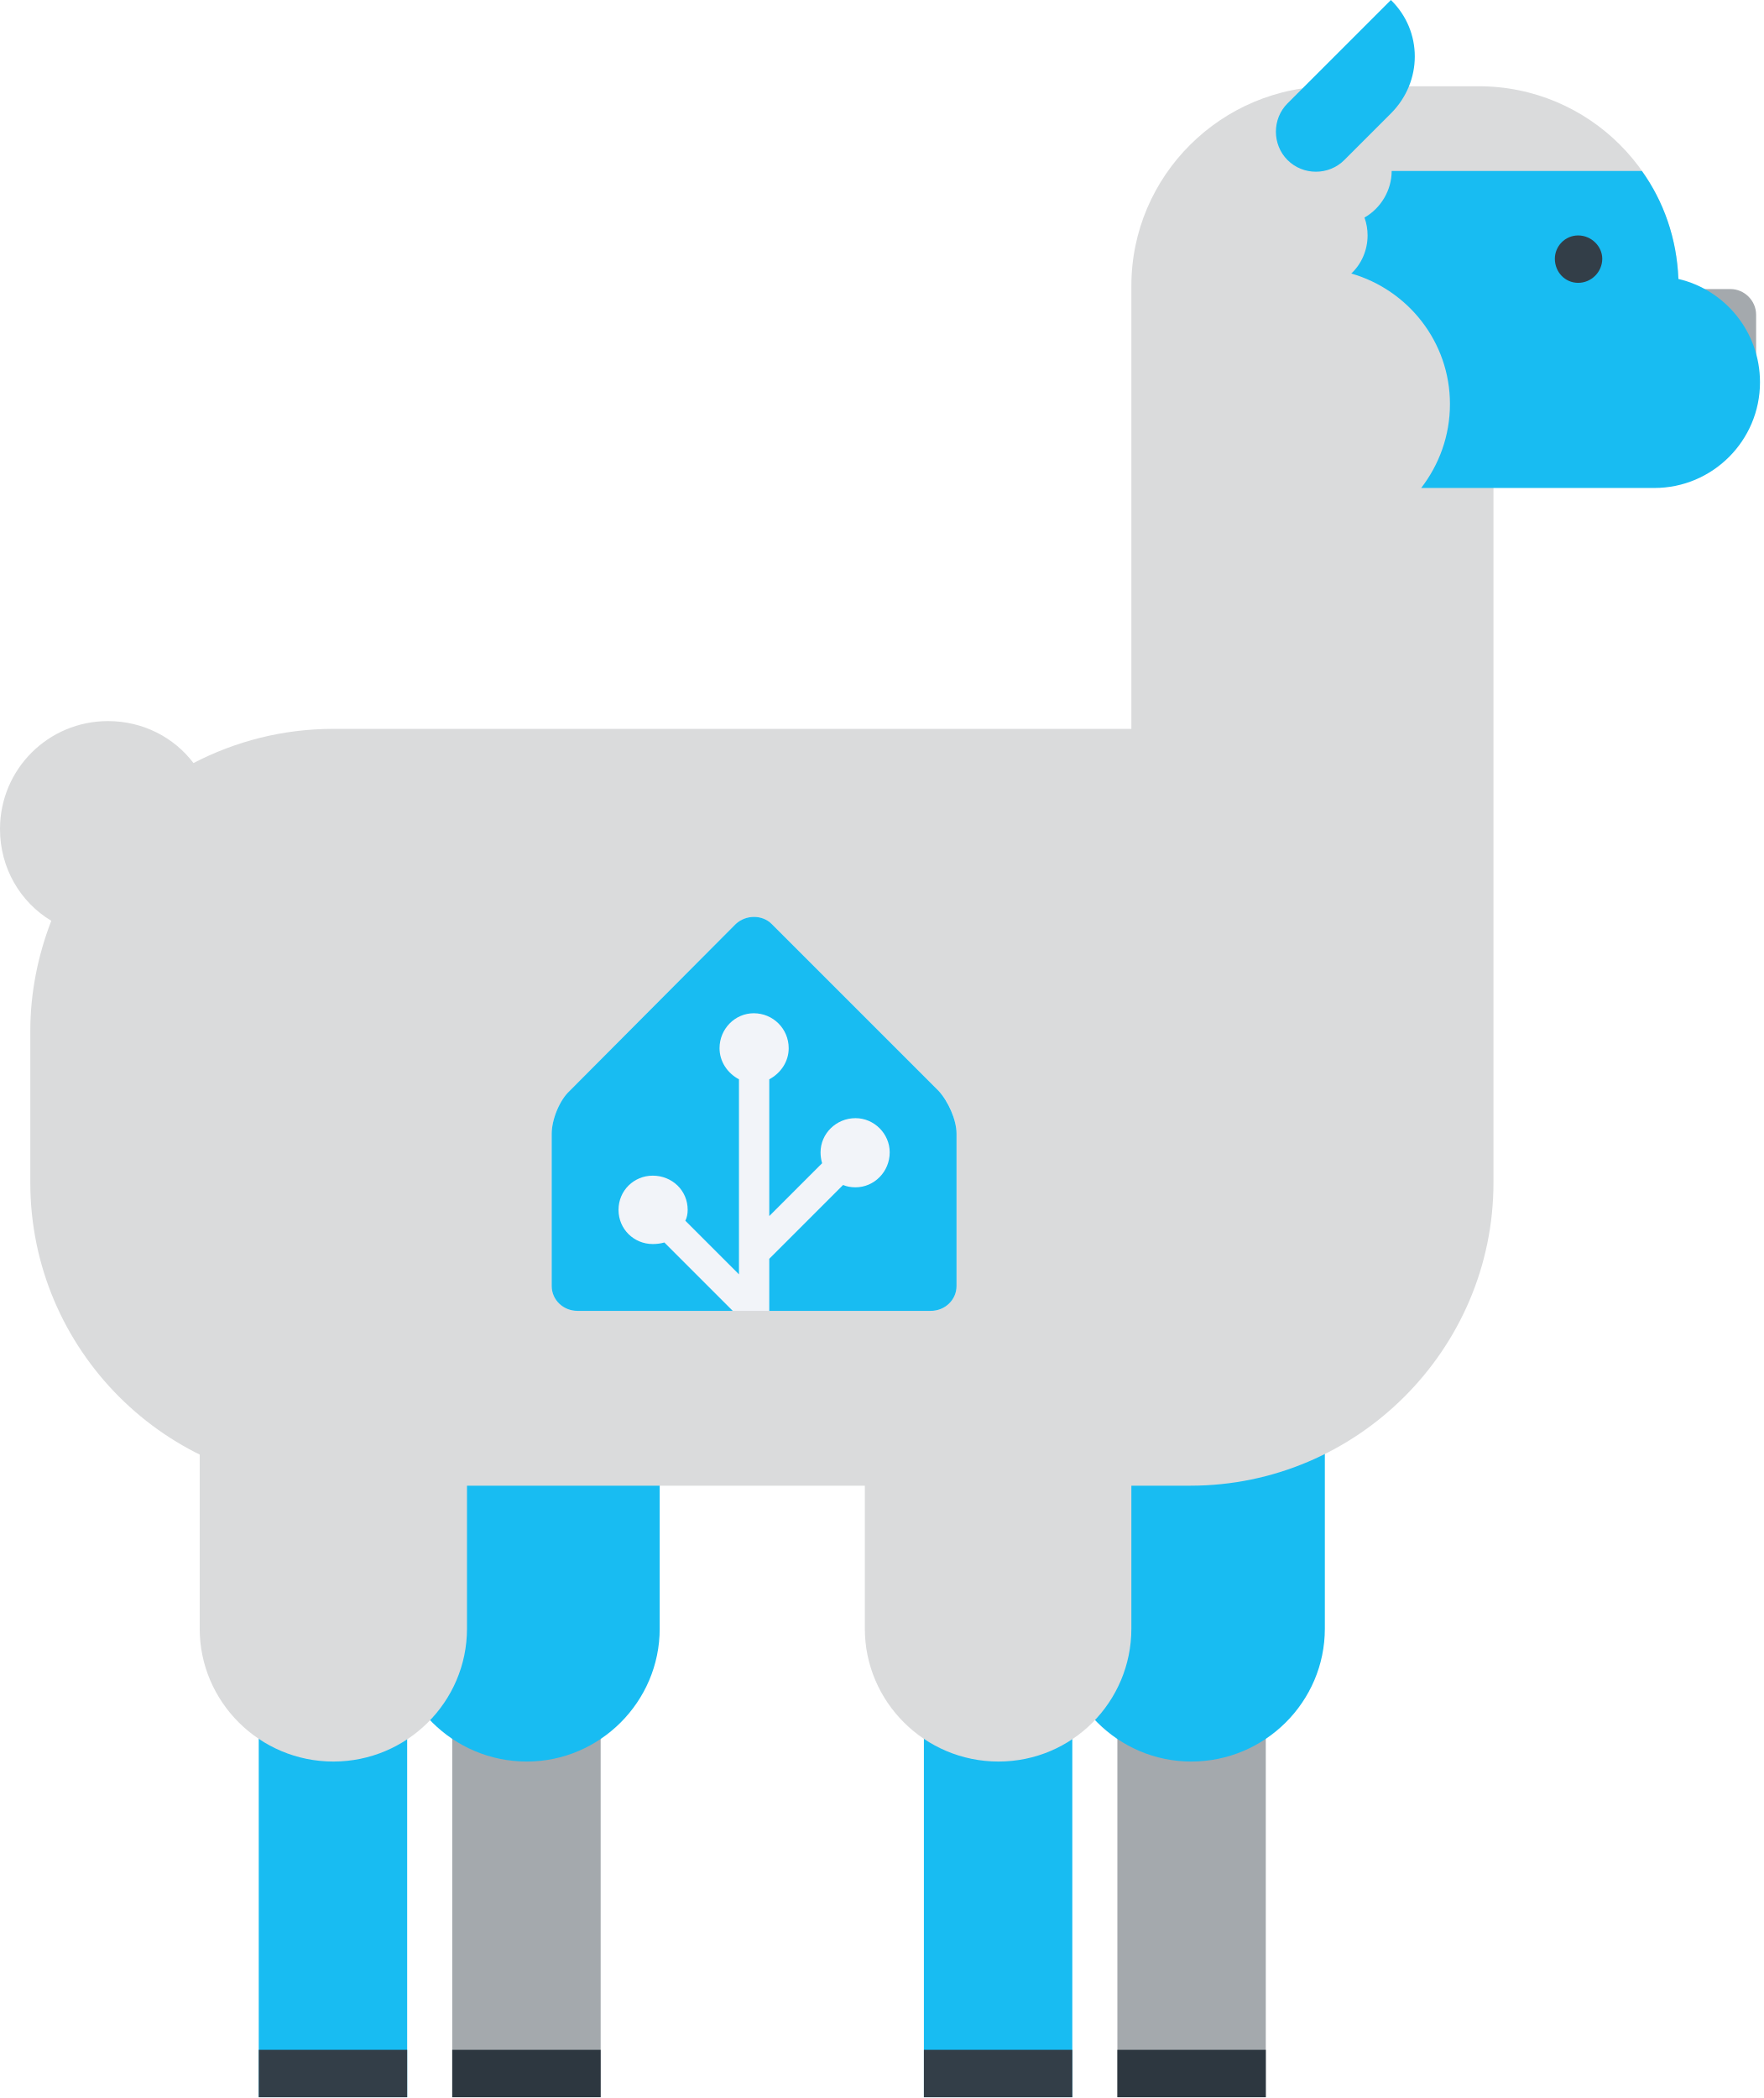
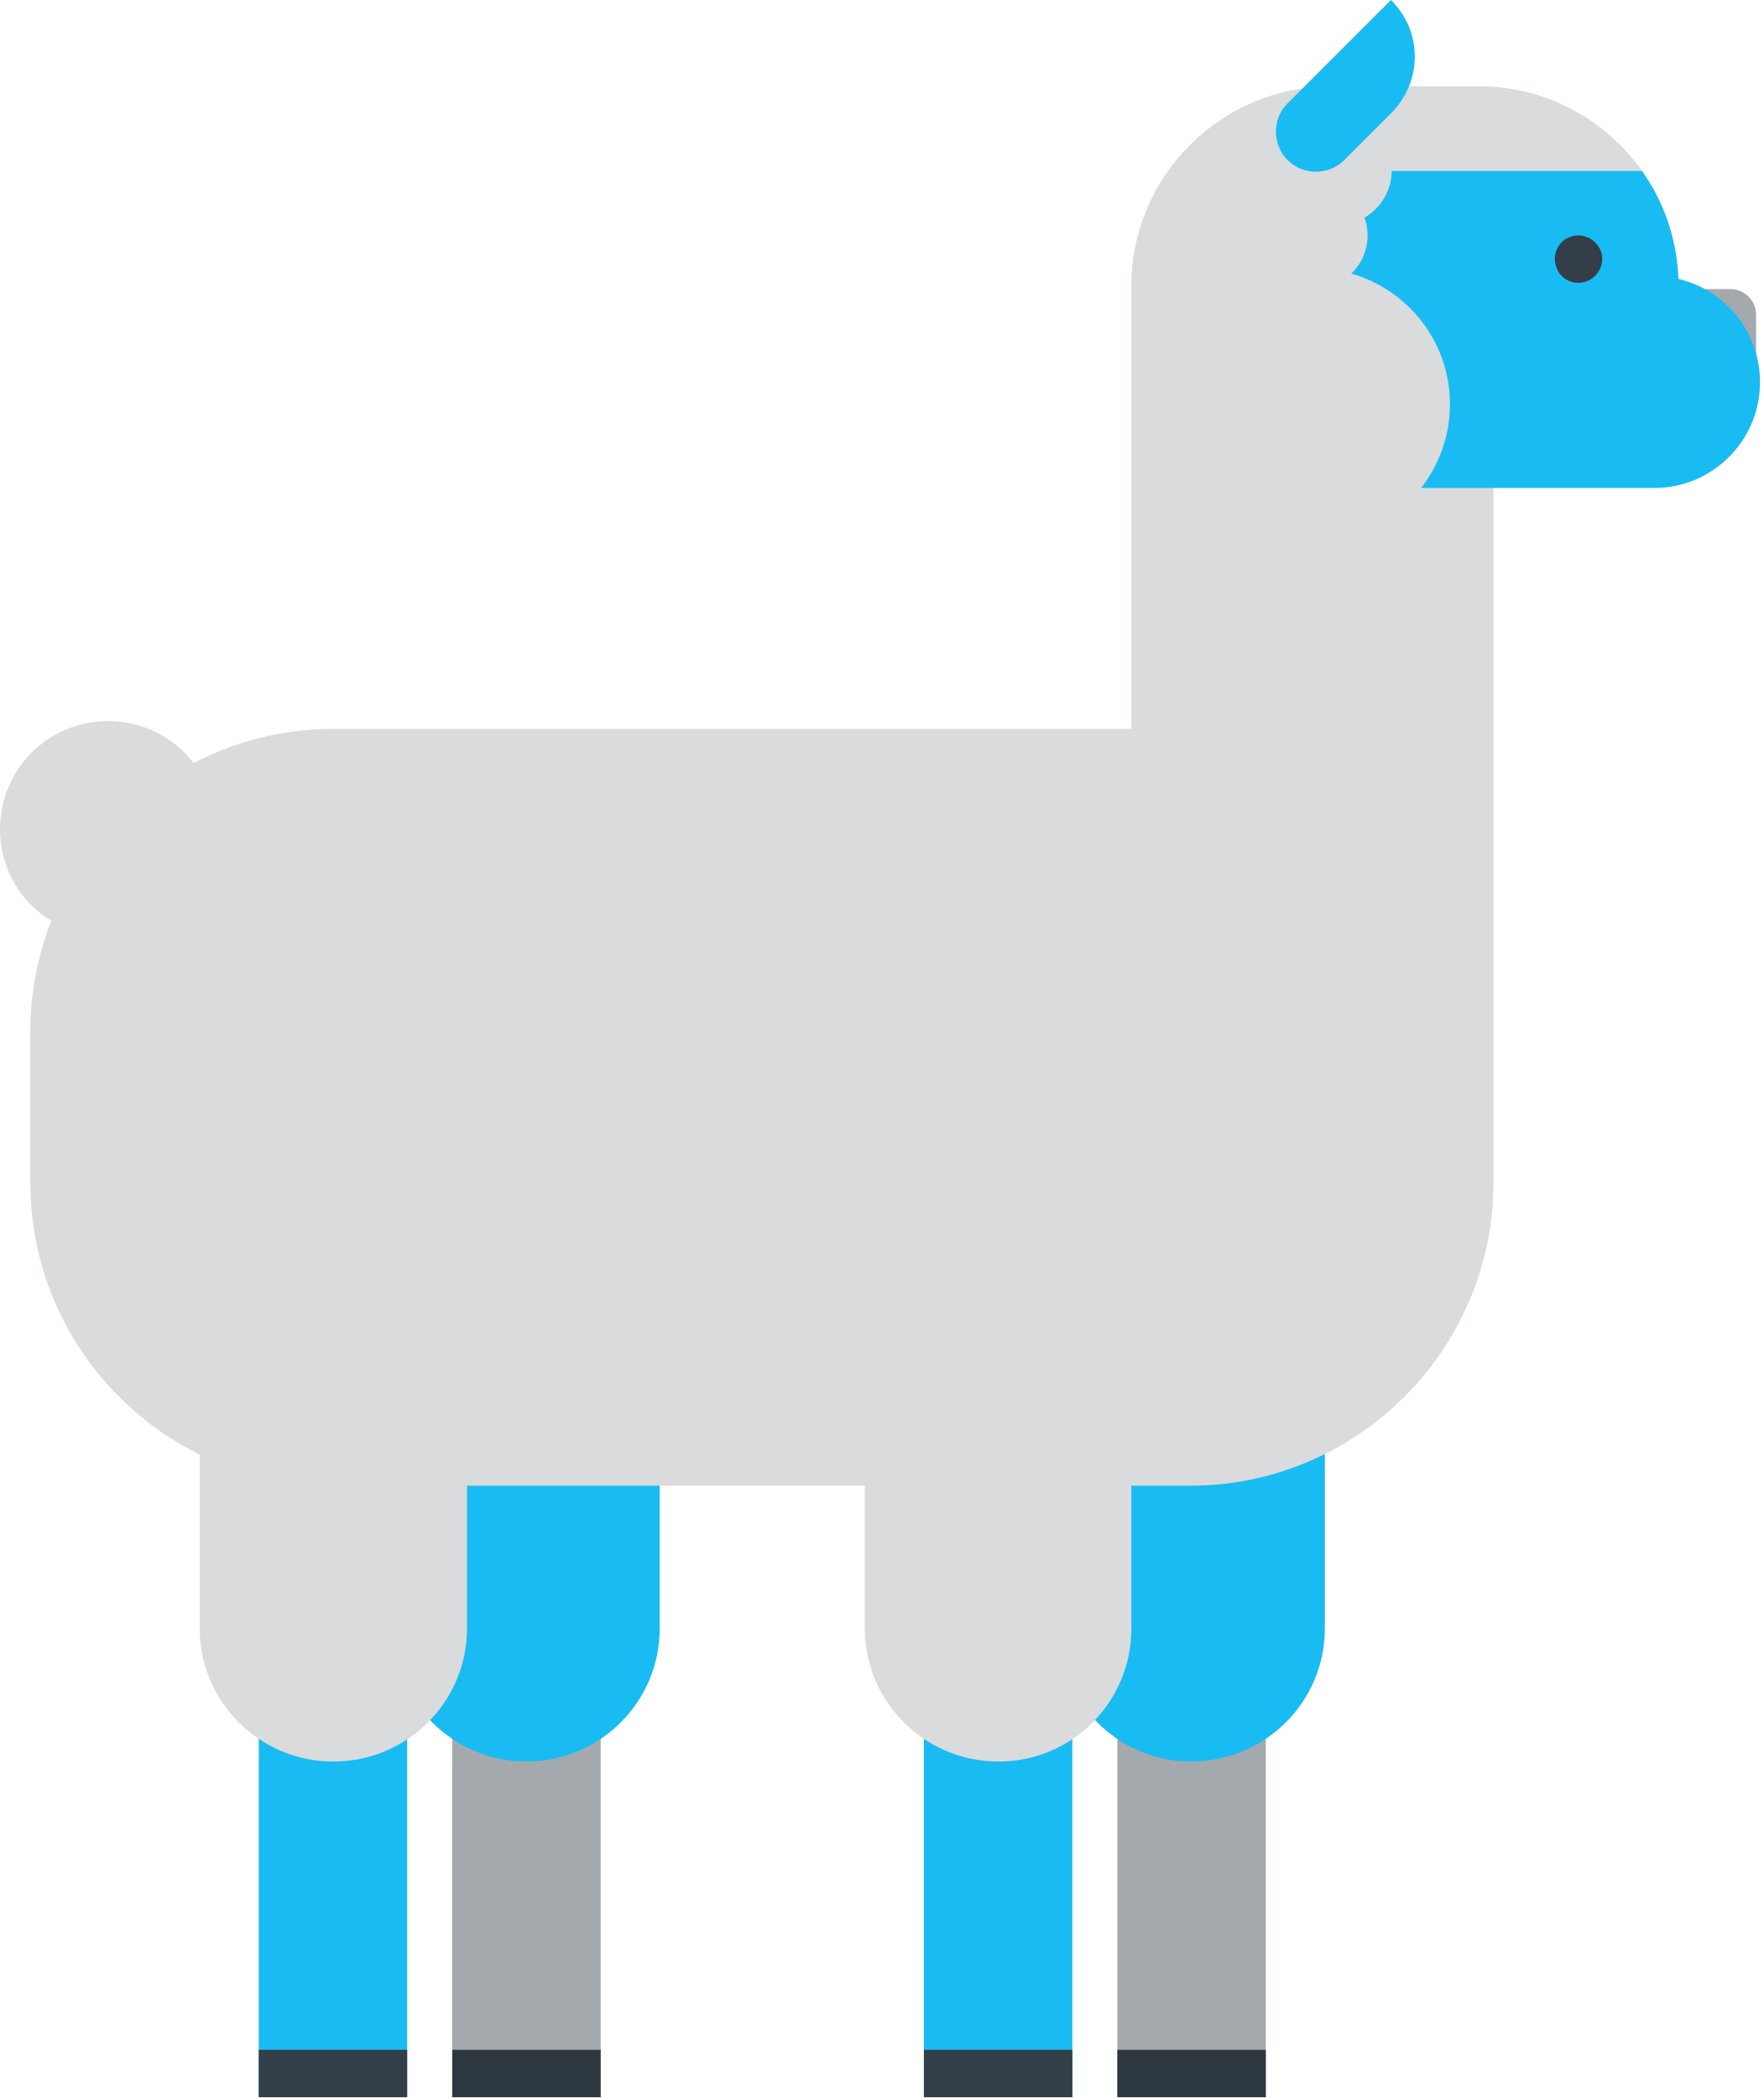
<svg xmlns="http://www.w3.org/2000/svg" version="1.2" viewBox="0 0 227 270" width="227" height="270">
-   <style>.a{fill:#a4a9ad}.b{fill:#2d3740}.c{fill:#18bcf2}.d{fill:#333e48}.e{fill:#dadbdc}.f{fill:#f2f4f9}</style>
+   <style>.a{fill:#a4a9ad}.b{fill:#2d3740}.c{fill:#18bcf2}.d{fill:#333e48}.e{fill:#dadbdc}</style>
  <path fill-rule="evenodd" class="a" d="m77.3 209.5v60.4h-19.1v-60.4z" />
  <path fill-rule="evenodd" class="b" d="m77.3 263.8v6.1h-19.1v-6.1z" />
  <path class="c" d="m50.6 172.8c0-9.5 7.7-17.1 17.2-17.1 9.4 0 17.1 7.6 17.1 17.1v36.8c0 9.4-7.7 17.1-17.1 17.1-9.5 0-17.2-7.7-17.2-17.1z" />
  <path fill-rule="evenodd" class="a" d="m162.9 209.5v60.4h-19.1v-60.4z" />
  <path fill-rule="evenodd" class="b" d="m162.9 263.8v6.1h-19.1v-6.1z" />
  <path class="c" d="m136.2 172.8c0-9.5 7.7-17.1 17.1-17.1 9.5 0 17.2 7.6 17.2 17.1v36.8c0 9.4-7.7 17.1-17.2 17.1-9.4 0-17.1-7.7-17.1-17.1z" />
  <path fill-rule="evenodd" class="c" d="m52.4 209.5v60.4h-19.1v-60.4z" />
  <path fill-rule="evenodd" class="d" d="m52.4 263.8v6.1h-19.1v-6.1z" />
  <path class="e" d="m25.7 172.8c0-9.5 7.7-17.1 17.2-17.1 9.5 0 17.2 7.6 17.2 17.1v36.8c0 9.4-7.7 17.1-17.2 17.1-9.5 0-17.2-7.7-17.2-17.1z" />
  <path fill-rule="evenodd" class="c" d="m138 209.5v60.4h-19.1v-60.4z" />
  <path fill-rule="evenodd" class="d" d="m138 263.8v6.1h-19.1v-6.1z" />
  <path class="e" d="m111.3 172.8c0-9.5 7.7-17.1 17.2-17.1 9.5 0 17.1 7.6 17.1 17.1v36.8c0 9.4-7.6 17.1-17.1 17.1-9.5 0-17.2-7.7-17.2-17.1z" />
-   <path class="e" d="m190.3 11.1h-18.9c-14.2 0-25.8 11.5-25.8 25.7q0 0 0 0v57h-102.7c-6.5 0-12.6 1.6-18 4.4-2.5-3.3-6.5-5.4-11-5.4-7.7 0-13.9 6.2-13.9 13.9 0 5 2.6 9.4 6.6 11.8-1.7 4.4-2.7 9.2-2.7 14.2v19.5c0 21.5 17.5 39 39 39h110.3c21.4 0 39-17.5 39-39v-89.7c13.3-1 23.8-12.1 23.8-25.7 0-14.2-11.5-25.7-25.7-25.7z" />
+   <path class="e" d="m190.3 11.1h-18.9c-14.2 0-25.8 11.5-25.8 25.7v57h-102.7c-6.5 0-12.6 1.6-18 4.4-2.5-3.3-6.5-5.4-11-5.4-7.7 0-13.9 6.2-13.9 13.9 0 5 2.6 9.4 6.6 11.8-1.7 4.4-2.7 9.2-2.7 14.2v19.5c0 21.5 17.5 39 39 39h110.3c21.4 0 39-17.5 39-39v-89.7c13.3-1 23.8-12.1 23.8-25.7 0-14.2-11.5-25.7-25.7-25.7z" />
  <path class="a" d="m222.7 37.2h-6v11.2h9.3v-7.9c0-1.8-1.5-3.3-3.3-3.3z" />
  <path class="c" d="m216 35.9c-0.2-5.2-1.9-10-4.7-13.9h-32.2c0 2.5-1.4 4.8-3.5 6q0.4 1.1 0.4 2.3c0 1.9-0.8 3.7-2.1 4.9 7.3 2.1 12.7 8.8 12.7 16.8 0 4.1-1.4 7.8-3.7 10.8h30c7.5 0 13.6-6.1 13.6-13.6 0-6.5-4.5-11.9-10.5-13.3z" />
  <path fill-rule="evenodd" class="d" d="m203.1 36.4c-1.7 0-3-1.4-3-3.1 0-1.6 1.3-3 3-3 1.7 0 3.1 1.4 3.1 3 0 1.7-1.4 3.1-3.1 3.1z" />
  <path class="c" d="m173 20.6c-2 2-5.3 2-7.3 0-2-2-2-5.3 0-7.3l13.3-13.3c4.1 4 4.1 10.5 0 14.6z" />
-   <path class="f" d="m123.1 165.5c0 1.8-1.5 3.2-3.3 3.2h-45.5c-1.8 0-3.3-1.4-3.3-3.2v-19.6c0-1.8 1-4.3 2.3-5.5l21.4-21.5c1.3-1.2 3.4-1.2 4.6 0l21.5 21.5c1.2 1.2 2.3 3.7 2.3 5.5v19.6z" />
-   <path class="c" d="m120.8 140.4l-21.5-21.5c-1.2-1.2-3.3-1.2-4.6 0l-21.4 21.5c-1.3 1.2-2.3 3.7-2.3 5.5v19.6c0 1.8 1.5 3.2 3.3 3.2h20l-8.8-8.8q-0.7 0.2-1.5 0.2c-2.4 0-4.4-1.9-4.4-4.4 0-2.5 2-4.4 4.4-4.4 2.5 0 4.5 1.9 4.5 4.4q0 0.8-0.3 1.4l6.9 6.9v-25.1c-1.5-0.8-2.5-2.3-2.5-4 0-2.5 2-4.5 4.4-4.5 2.5 0 4.5 2 4.5 4.5 0 1.7-1 3.2-2.5 4v17.6l6.8-6.8q-0.2-0.7-0.2-1.4c0-2.4 2-4.4 4.5-4.4 2.4 0 4.4 2 4.4 4.4 0 2.5-2 4.5-4.4 4.5q-0.9 0-1.6-0.3l-9.5 9.5v6.7h20.8c1.8 0 3.3-1.4 3.3-3.2v-19.6c0-1.8-1.1-4.2-2.3-5.5z" />
</svg>
